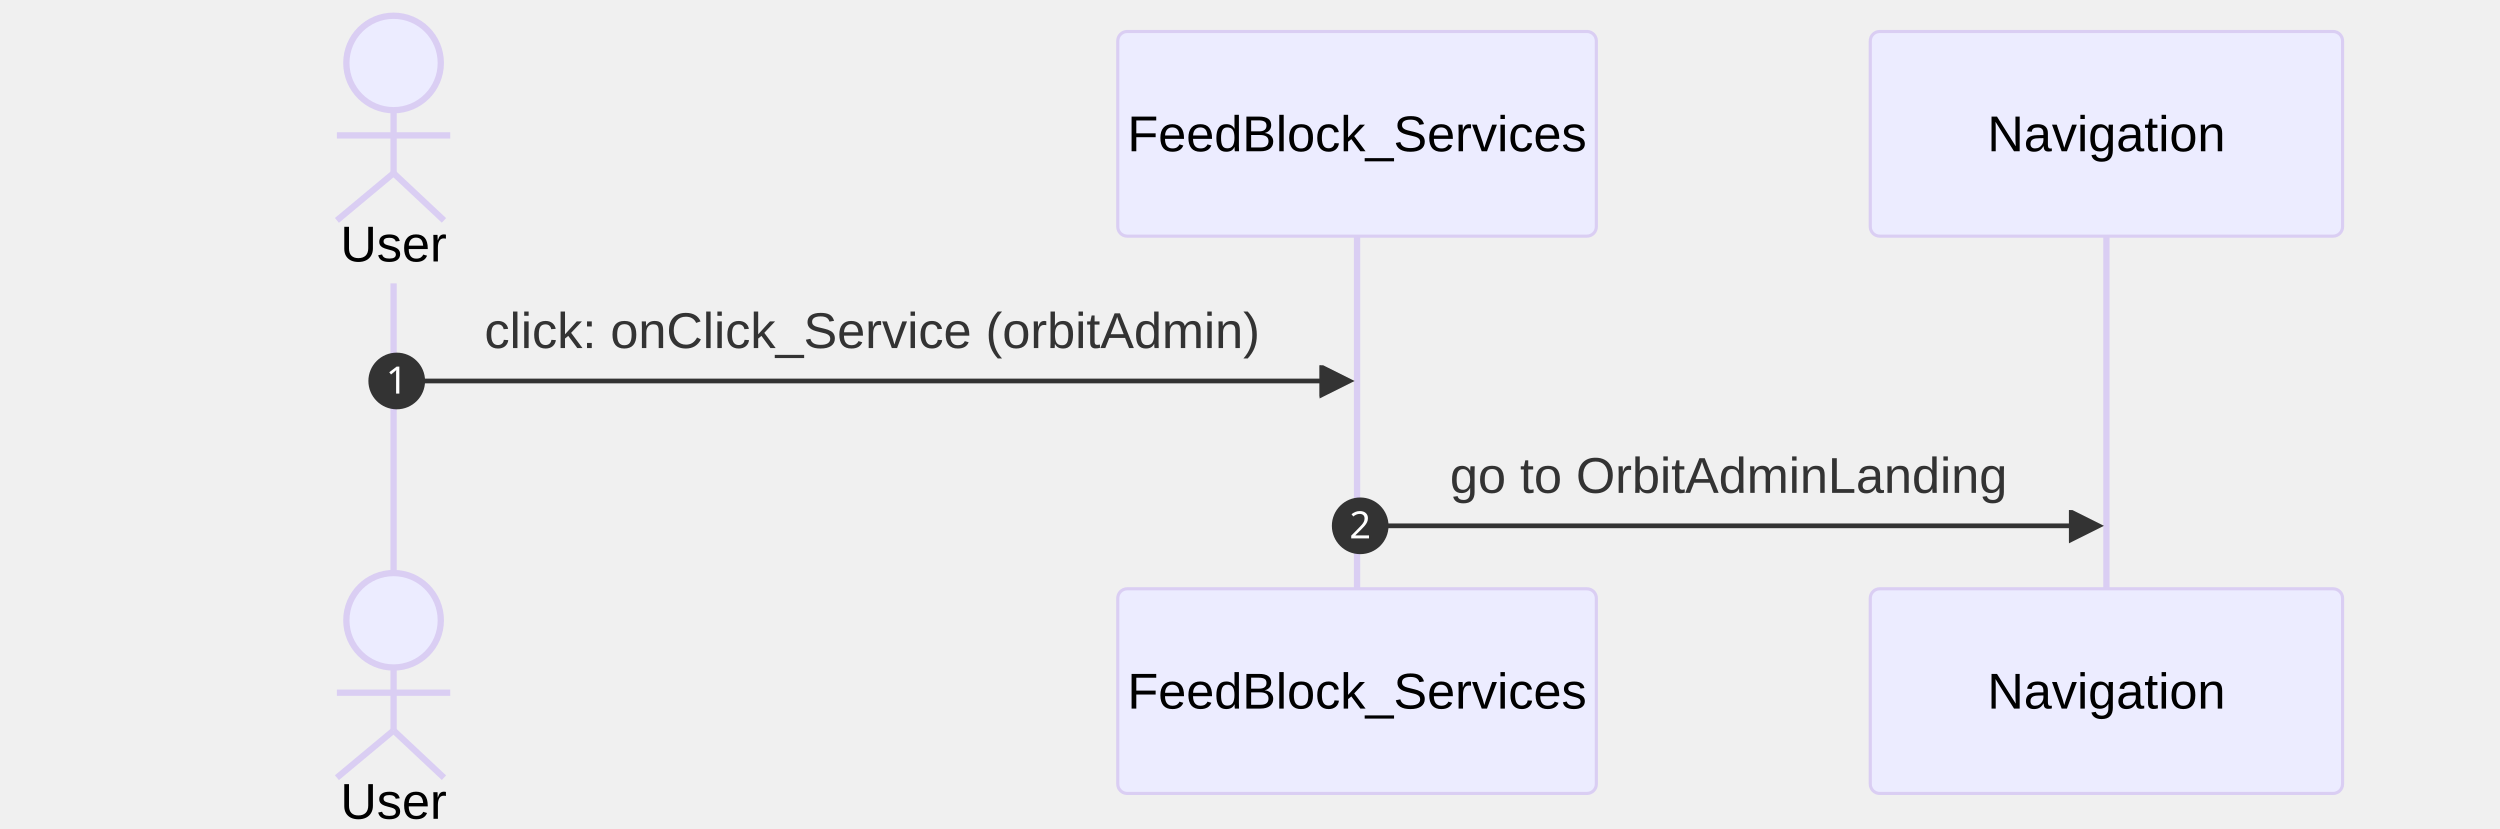
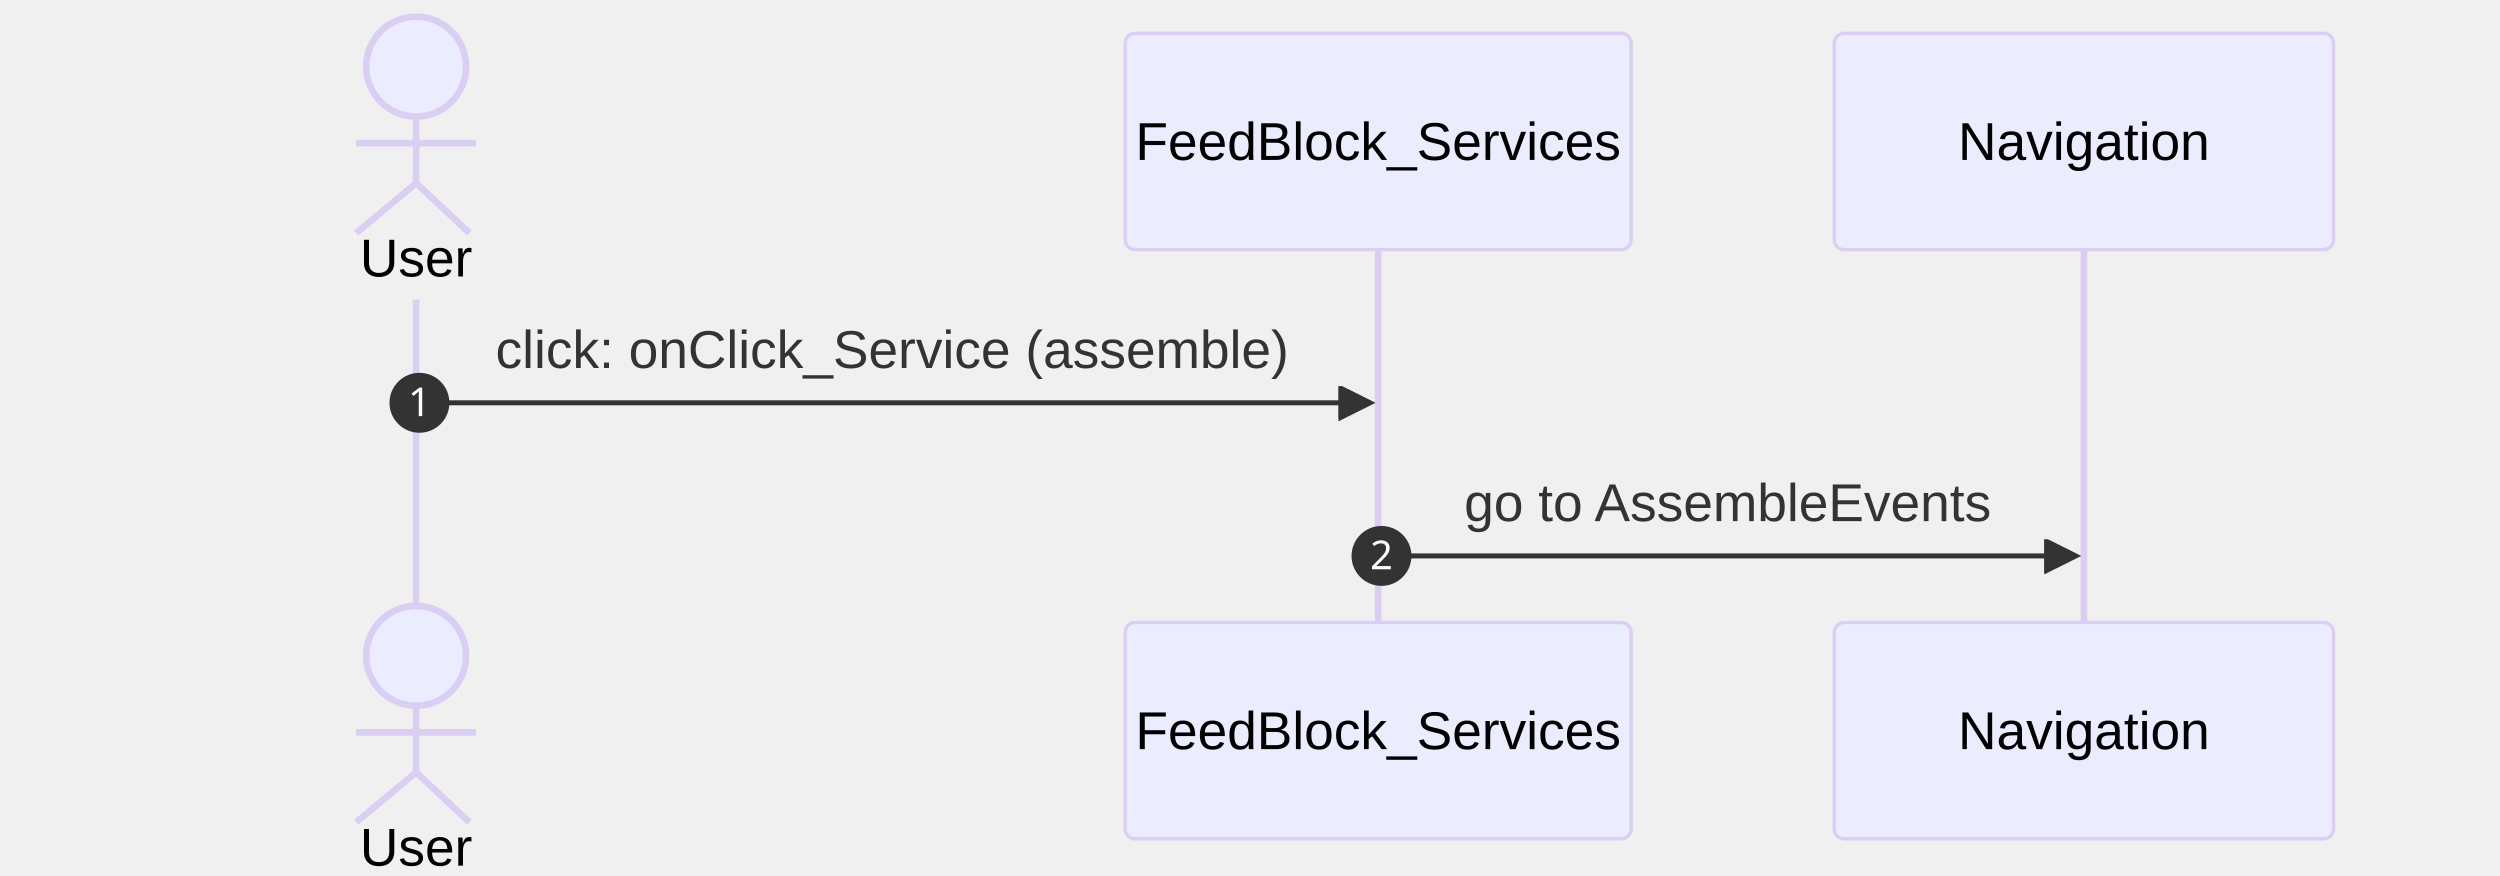
- <svg xmlns="http://www.w3.org/2000/svg" aria-roledescription="sequence" role="graphics-document document" viewBox="-50 -10 794 263" style="max-width: 794px;" width="100%" id="d">
+ <svg xmlns="http://www.w3.org/2000/svg" aria-roledescription="sequence" role="graphics-document document" viewBox="-50 -10 751 263" style="background-color: #ffffff; max-width: 751px;" width="100%" id="d58">
  <g>
-     <rect class="actor actor-bottom" ry="3" rx="3" name="N" height="65" width="150" stroke="#666" fill="#eaeaea" y="177" x="544" />
-     <text style="text-anchor: middle; font-size: 16px; font-weight: 400;" class="actor" alignment-baseline="central" dominant-baseline="central" y="209.5" x="619">
-       <tspan dy="0" x="619">Navigation</tspan>
+     <rect class="actor actor-bottom" ry="3" rx="3" name="N" height="65" width="150" stroke="#666" fill="#eaeaea" y="177" x="501" />
+     <text style="text-anchor: middle; font-size: 16px; font-weight: 400;" class="actor" alignment-baseline="central" dominant-baseline="central" y="209.5" x="576">
+       <tspan dy="0" x="576">Navigation</tspan>
    </text>
  </g>
  <g>
-     <rect class="actor actor-bottom" ry="3" rx="3" name="B" height="65" width="152" stroke="#666" fill="#eaeaea" y="177" x="305" />
-     <text style="text-anchor: middle; font-size: 16px; font-weight: 400;" class="actor" alignment-baseline="central" dominant-baseline="central" y="209.5" x="381">
-       <tspan dy="0" x="381">FeedBlock_Services</tspan>
+     <rect class="actor actor-bottom" ry="3" rx="3" name="B" height="65" width="152" stroke="#666" fill="#eaeaea" y="177" x="288" />
+     <text style="text-anchor: middle; font-size: 16px; font-weight: 400;" class="actor" alignment-baseline="central" dominant-baseline="central" y="209.5" x="364">
+       <tspan dy="0" x="364">FeedBlock_Services</tspan>
    </text>
  </g>
  <g>
-     <line stroke="#999" stroke-width="0.5px" class="200" y2="177" x2="619" y1="5" x1="619" id="actor2" />
-     <g id="root-2">
-       <rect class="actor actor-top" ry="3" rx="3" name="N" height="65" width="150" stroke="#666" fill="#eaeaea" y="0" x="544" />
-       <text style="text-anchor: middle; font-size: 16px; font-weight: 400;" class="actor" alignment-baseline="central" dominant-baseline="central" y="32.5" x="619">
-         <tspan dy="0" x="619">Navigation</tspan>
+     <line stroke="#999" stroke-width="0.5px" class="200" y2="177" x2="576" y1="5" x1="576" id="actor84" />
+     <g id="root-84">
+       <rect class="actor actor-top" ry="3" rx="3" name="N" height="65" width="150" stroke="#666" fill="#eaeaea" y="0" x="501" />
+       <text style="text-anchor: middle; font-size: 16px; font-weight: 400;" class="actor" alignment-baseline="central" dominant-baseline="central" y="32.5" x="576">
+         <tspan dy="0" x="576">Navigation</tspan>
      </text>
    </g>
  </g>
  <g>
-     <line stroke="#999" stroke-width="0.5px" class="200" y2="177" x2="381" y1="5" x1="381" id="actor1" />
-     <g id="root-1">
-       <rect class="actor actor-top" ry="3" rx="3" name="B" height="65" width="152" stroke="#666" fill="#eaeaea" y="0" x="305" />
-       <text style="text-anchor: middle; font-size: 16px; font-weight: 400;" class="actor" alignment-baseline="central" dominant-baseline="central" y="32.5" x="381">
-         <tspan dy="0" x="381">FeedBlock_Services</tspan>
+     <line stroke="#999" stroke-width="0.5px" class="200" y2="177" x2="364" y1="5" x1="364" id="actor83" />
+     <g id="root-83">
+       <rect class="actor actor-top" ry="3" rx="3" name="B" height="65" width="152" stroke="#666" fill="#eaeaea" y="0" x="288" />
+       <text style="text-anchor: middle; font-size: 16px; font-weight: 400;" class="actor" alignment-baseline="central" dominant-baseline="central" y="32.5" x="364">
+         <tspan dy="0" x="364">FeedBlock_Services</tspan>
      </text>
    </g>
  </g>
-   <style>#d{font-family:"trebuchet ms",verdana,arial,sans-serif;font-size:16px;fill:#333;}#d .error-icon{fill:#552222;}#d .error-text{fill:#552222;stroke:#552222;}#d .edge-thickness-normal{stroke-width:2px;}#d .edge-thickness-thick{stroke-width:3.5px;}#d .edge-pattern-solid{stroke-dasharray:0;}#d .edge-pattern-dashed{stroke-dasharray:3;}#d .edge-pattern-dotted{stroke-dasharray:2;}#d .marker{fill:#333333;stroke:#333333;}#d .marker.cross{stroke:#333333;}#d svg{font-family:"trebuchet ms",verdana,arial,sans-serif;font-size:16px;}#d .actor{stroke:hsl(259.626, 59.777%, 87.902%);fill:#ECECFF;}#d text.actor&gt;tspan{fill:black;stroke:none;}#d .actor-line{stroke:grey;}#d .messageLine0{stroke-width:1.5;stroke-dasharray:none;stroke:#333;}#d .messageLine1{stroke-width:1.5;stroke-dasharray:2,2;stroke:#333;}#d #arrowhead path{fill:#333;stroke:#333;}#d .sequenceNumber{fill:white;}#d #sequencenumber{fill:#333;}#d #crosshead path{fill:#333;stroke:#333;}#d .messageText{fill:#333;stroke:none;}#d .labelBox{stroke:hsl(259.626, 59.777%, 87.902%);fill:#ECECFF;}#d .labelText,#d .labelText&gt;tspan{fill:black;stroke:none;}#d .loopText,#d .loopText&gt;tspan{fill:black;stroke:none;}#d .loopLine{stroke-width:2px;stroke-dasharray:2,2;stroke:hsl(259.626, 59.777%, 87.902%);fill:hsl(259.626, 59.777%, 87.902%);}#d .note{stroke:#aaaa33;fill:#fff5ad;}#d .noteText,#d .noteText&gt;tspan{fill:black;stroke:none;}#d .activation0{fill:#f4f4f4;stroke:#666;}#d .activation1{fill:#f4f4f4;stroke:#666;}#d .activation2{fill:#f4f4f4;stroke:#666;}#d .actorPopupMenu{position:absolute;}#d .actorPopupMenuPanel{position:absolute;fill:#ECECFF;box-shadow:0px 8px 16px 0px rgba(0,0,0,0.2);filter:drop-shadow(3px 5px 2px rgb(0 0 0 / 0.4));}#d .actor-man line{stroke:hsl(259.626, 59.777%, 87.902%);fill:#ECECFF;}#d .actor-man circle,#d line{stroke:hsl(259.626, 59.777%, 87.902%);fill:#ECECFF;stroke-width:2px;}#d :root{--mermaid-font-family:"trebuchet ms",verdana,arial,sans-serif;}</style>
+   <style>#d58{font-family:"trebuchet ms",verdana,arial,sans-serif;font-size:16px;fill:#333;}#d58 .error-icon{fill:#552222;}#d58 .error-text{fill:#552222;stroke:#552222;}#d58 .edge-thickness-normal{stroke-width:2px;}#d58 .edge-thickness-thick{stroke-width:3.5px;}#d58 .edge-pattern-solid{stroke-dasharray:0;}#d58 .edge-pattern-dashed{stroke-dasharray:3;}#d58 .edge-pattern-dotted{stroke-dasharray:2;}#d58 .marker{fill:#333333;stroke:#333333;}#d58 .marker.cross{stroke:#333333;}#d58 svg{font-family:"trebuchet ms",verdana,arial,sans-serif;font-size:16px;}#d58 .actor{stroke:hsl(259.626, 59.777%, 87.902%);fill:#ECECFF;}#d58 text.actor&gt;tspan{fill:black;stroke:none;}#d58 .actor-line{stroke:grey;}#d58 .messageLine0{stroke-width:1.5;stroke-dasharray:none;stroke:#333;}#d58 .messageLine1{stroke-width:1.5;stroke-dasharray:2,2;stroke:#333;}#d58 #arrowhead path{fill:#333;stroke:#333;}#d58 .sequenceNumber{fill:white;}#d58 #sequencenumber{fill:#333;}#d58 #crosshead path{fill:#333;stroke:#333;}#d58 .messageText{fill:#333;stroke:none;}#d58 .labelBox{stroke:hsl(259.626, 59.777%, 87.902%);fill:#ECECFF;}#d58 .labelText,#d58 .labelText&gt;tspan{fill:black;stroke:none;}#d58 .loopText,#d58 .loopText&gt;tspan{fill:black;stroke:none;}#d58 .loopLine{stroke-width:2px;stroke-dasharray:2,2;stroke:hsl(259.626, 59.777%, 87.902%);fill:hsl(259.626, 59.777%, 87.902%);}#d58 .note{stroke:#aaaa33;fill:#fff5ad;}#d58 .noteText,#d58 .noteText&gt;tspan{fill:black;stroke:none;}#d58 .activation0{fill:#f4f4f4;stroke:#666;}#d58 .activation1{fill:#f4f4f4;stroke:#666;}#d58 .activation2{fill:#f4f4f4;stroke:#666;}#d58 .actorPopupMenu{position:absolute;}#d58 .actorPopupMenuPanel{position:absolute;fill:#ECECFF;box-shadow:0px 8px 16px 0px rgba(0,0,0,0.2);filter:drop-shadow(3px 5px 2px rgb(0 0 0 / 0.4));}#d58 .actor-man line{stroke:hsl(259.626, 59.777%, 87.902%);fill:#ECECFF;}#d58 .actor-man circle,#d58 line{stroke:hsl(259.626, 59.777%, 87.902%);fill:#ECECFF;stroke-width:2px;}#d58 :root{--mermaid-font-family:"trebuchet ms",verdana,arial,sans-serif;}</style>
  <g />
  <defs>
    <symbol height="24" width="24" id="computer">
      <path d="M2 2v13h20v-13h-20zm18 11h-16v-9h16v9zm-10.228 6l.466-1h3.524l.467 1h-4.457zm14.228 3h-24l2-6h2.104l-1.33 4h18.45l-1.297-4h2.073l2 6zm-5-10h-14v-7h14v7z" transform="scale(.5)" />
    </symbol>
  </defs>
  <defs>
    <symbol clip-rule="evenodd" fill-rule="evenodd" id="database">
      <path d="M12.258.001l.256.004.255.005.253.008.251.01.249.012.247.015.246.016.242.019.241.02.239.023.236.024.233.027.231.028.229.031.225.032.223.034.22.036.217.038.214.04.211.041.208.043.205.045.201.046.198.048.194.05.191.051.187.053.183.054.18.056.175.057.172.059.168.06.163.061.16.063.155.064.15.066.074.033.073.033.071.034.07.034.069.035.068.035.067.035.066.035.064.036.064.036.062.036.06.036.06.037.058.037.058.037.055.038.055.038.053.038.052.038.051.039.05.039.048.039.047.039.045.04.044.04.043.04.041.04.04.041.039.041.037.041.036.041.034.041.033.042.032.042.03.042.029.042.027.042.026.043.024.043.023.043.021.043.02.043.018.044.017.043.015.044.013.044.012.044.011.045.009.044.007.045.006.045.004.045.002.045.001.045v17l-.001.045-.002.045-.004.045-.006.045-.007.045-.009.044-.011.045-.012.044-.013.044-.015.044-.017.043-.018.044-.02.043-.021.043-.023.043-.024.043-.026.043-.027.042-.029.042-.03.042-.032.042-.033.042-.034.041-.036.041-.037.041-.039.041-.04.041-.041.04-.043.04-.044.04-.045.04-.047.039-.048.039-.05.039-.051.039-.052.038-.053.038-.055.038-.055.038-.058.037-.058.037-.06.037-.06.036-.062.036-.064.036-.064.036-.066.035-.067.035-.068.035-.069.035-.07.034-.071.034-.073.033-.074.033-.15.066-.155.064-.16.063-.163.061-.168.06-.172.059-.175.057-.18.056-.183.054-.187.053-.191.051-.194.05-.198.048-.201.046-.205.045-.208.043-.211.041-.214.04-.217.038-.22.036-.223.034-.225.032-.229.031-.231.028-.233.027-.236.024-.239.023-.241.02-.242.019-.246.016-.247.015-.249.012-.251.01-.253.008-.255.005-.256.004-.258.001-.258-.001-.256-.004-.255-.005-.253-.008-.251-.01-.249-.012-.247-.015-.245-.016-.243-.019-.241-.02-.238-.023-.236-.024-.234-.027-.231-.028-.228-.031-.226-.032-.223-.034-.22-.036-.217-.038-.214-.04-.211-.041-.208-.043-.204-.045-.201-.046-.198-.048-.195-.05-.19-.051-.187-.053-.184-.054-.179-.056-.176-.057-.172-.059-.167-.06-.164-.061-.159-.063-.155-.064-.151-.066-.074-.033-.072-.033-.072-.034-.07-.034-.069-.035-.068-.035-.067-.035-.066-.035-.064-.036-.063-.036-.062-.036-.061-.036-.06-.037-.058-.037-.057-.037-.056-.038-.055-.038-.053-.038-.052-.038-.051-.039-.049-.039-.049-.039-.046-.039-.046-.04-.044-.04-.043-.04-.041-.04-.04-.041-.039-.041-.037-.041-.036-.041-.034-.041-.033-.042-.032-.042-.03-.042-.029-.042-.027-.042-.026-.043-.024-.043-.023-.043-.021-.043-.02-.043-.018-.044-.017-.043-.015-.044-.013-.044-.012-.044-.011-.045-.009-.044-.007-.045-.006-.045-.004-.045-.002-.045-.001-.045v-17l.001-.045.002-.045.004-.045.006-.045.007-.045.009-.044.011-.045.012-.044.013-.044.015-.044.017-.043.018-.044.02-.043.021-.043.023-.043.024-.043.026-.043.027-.042.029-.042.03-.042.032-.042.033-.042.034-.041.036-.041.037-.041.039-.041.04-.041.041-.04.043-.04.044-.04.046-.04.046-.039.049-.039.049-.039.051-.039.052-.038.053-.038.055-.038.056-.038.057-.037.058-.037.06-.037.061-.036.062-.036.063-.036.064-.036.066-.035.067-.035.068-.035.069-.035.07-.034.072-.034.072-.033.074-.033.151-.066.155-.064.159-.063.164-.061.167-.06.172-.059.176-.057.179-.056.184-.054.187-.053.19-.051.195-.05.198-.048.201-.046.204-.045.208-.043.211-.041.214-.04.217-.038.22-.036.223-.034.226-.032.228-.031.231-.028.234-.027.236-.024.238-.023.241-.02.243-.019.245-.016.247-.015.249-.012.251-.01.253-.008.255-.005.256-.004.258-.001.258.001zm-9.258 20.499v.01l.001.021.003.021.004.022.005.021.006.022.007.022.009.023.01.022.011.023.012.023.013.023.015.023.016.024.017.023.018.024.019.024.021.024.022.025.023.024.024.025.052.049.056.05.061.051.066.051.07.051.075.051.079.052.084.052.088.052.092.052.097.052.102.051.105.052.11.052.114.051.119.051.123.051.127.05.131.05.135.05.139.048.144.049.147.047.152.047.155.047.16.045.163.045.167.043.171.043.176.041.178.041.183.039.187.039.19.037.194.035.197.035.202.033.204.031.209.03.212.029.216.027.219.025.222.024.226.021.23.02.233.018.236.016.24.015.243.012.246.01.249.008.253.005.256.004.259.001.26-.001.257-.004.254-.005.25-.008.247-.011.244-.012.241-.014.237-.016.233-.018.231-.021.226-.021.224-.024.22-.026.216-.027.212-.028.21-.031.205-.031.202-.034.198-.034.194-.036.191-.037.187-.039.183-.04.179-.04.175-.042.172-.043.168-.044.163-.045.16-.046.155-.046.152-.047.148-.048.143-.049.139-.049.136-.05.131-.05.126-.05.123-.051.118-.052.114-.051.11-.052.106-.052.101-.052.096-.052.092-.052.088-.053.083-.051.079-.052.074-.052.07-.051.065-.051.06-.051.056-.05.051-.05.023-.024.023-.025.021-.024.02-.024.019-.024.018-.024.017-.024.015-.023.014-.024.013-.023.012-.023.01-.023.01-.022.008-.022.006-.022.006-.022.004-.022.004-.021.001-.021.001-.021v-4.127l-.077.055-.08.053-.083.054-.085.053-.087.052-.09.052-.093.051-.095.05-.097.05-.1.049-.102.049-.105.048-.106.047-.109.047-.111.046-.114.045-.115.045-.118.044-.12.043-.122.042-.124.042-.126.041-.128.04-.13.04-.132.038-.134.038-.135.037-.138.037-.139.035-.142.035-.143.034-.144.033-.147.032-.148.031-.15.03-.151.03-.153.029-.154.027-.156.027-.158.026-.159.025-.161.024-.162.023-.163.022-.165.021-.166.02-.167.019-.169.018-.169.017-.171.016-.173.015-.173.014-.175.013-.175.012-.177.011-.178.01-.179.008-.179.008-.181.006-.182.005-.182.004-.184.003-.184.002h-.37l-.184-.002-.184-.003-.182-.004-.182-.005-.181-.006-.179-.008-.179-.008-.178-.01-.176-.011-.176-.012-.175-.013-.173-.014-.172-.015-.171-.016-.17-.017-.169-.018-.167-.019-.166-.02-.165-.021-.163-.022-.162-.023-.161-.024-.159-.025-.157-.026-.156-.027-.155-.027-.153-.029-.151-.03-.15-.03-.148-.031-.146-.032-.145-.033-.143-.034-.141-.035-.14-.035-.137-.037-.136-.037-.134-.038-.132-.038-.13-.04-.128-.04-.126-.041-.124-.042-.122-.042-.12-.044-.117-.043-.116-.045-.113-.045-.112-.046-.109-.047-.106-.047-.105-.048-.102-.049-.1-.049-.097-.05-.095-.05-.093-.052-.09-.051-.087-.052-.085-.053-.083-.054-.08-.054-.077-.054v4.127zm0-5.654v.011l.001.021.003.021.004.021.005.022.006.022.007.022.009.022.01.022.011.023.012.023.013.023.015.024.016.023.017.024.018.024.019.024.021.024.022.024.023.025.024.024.052.05.056.05.061.05.066.051.07.051.075.052.079.051.084.052.088.052.092.052.097.052.102.052.105.052.11.051.114.051.119.052.123.05.127.051.131.05.135.049.139.049.144.048.147.048.152.047.155.046.16.045.163.045.167.044.171.042.176.042.178.04.183.04.187.038.19.037.194.036.197.034.202.033.204.032.209.03.212.028.216.027.219.025.222.024.226.022.23.02.233.018.236.016.24.014.243.012.246.01.249.008.253.006.256.003.259.001.26-.001.257-.003.254-.006.25-.008.247-.01.244-.012.241-.015.237-.016.233-.018.231-.02.226-.022.224-.024.22-.025.216-.027.212-.029.21-.03.205-.032.202-.033.198-.035.194-.036.191-.037.187-.039.183-.039.179-.041.175-.042.172-.043.168-.044.163-.045.16-.045.155-.047.152-.047.148-.048.143-.048.139-.05.136-.049.131-.05.126-.051.123-.051.118-.051.114-.052.11-.052.106-.052.101-.052.096-.052.092-.052.088-.052.083-.052.079-.052.074-.051.07-.052.065-.051.06-.05.056-.051.051-.049.023-.025.023-.024.021-.025.02-.024.019-.024.018-.024.017-.024.015-.023.014-.023.013-.024.012-.022.01-.023.01-.023.008-.022.006-.022.006-.022.004-.021.004-.022.001-.021.001-.021v-4.139l-.077.054-.08.054-.083.054-.085.052-.087.053-.09.051-.093.051-.095.051-.097.05-.1.049-.102.049-.105.048-.106.047-.109.047-.111.046-.114.045-.115.044-.118.044-.12.044-.122.042-.124.042-.126.041-.128.04-.13.039-.132.039-.134.038-.135.037-.138.036-.139.036-.142.035-.143.033-.144.033-.147.033-.148.031-.15.03-.151.03-.153.028-.154.028-.156.027-.158.026-.159.025-.161.024-.162.023-.163.022-.165.021-.166.02-.167.019-.169.018-.169.017-.171.016-.173.015-.173.014-.175.013-.175.012-.177.011-.178.009-.179.009-.179.007-.181.007-.182.005-.182.004-.184.003-.184.002h-.37l-.184-.002-.184-.003-.182-.004-.182-.005-.181-.007-.179-.007-.179-.009-.178-.009-.176-.011-.176-.012-.175-.013-.173-.014-.172-.015-.171-.016-.17-.017-.169-.018-.167-.019-.166-.02-.165-.021-.163-.022-.162-.023-.161-.024-.159-.025-.157-.026-.156-.027-.155-.028-.153-.028-.151-.03-.15-.03-.148-.031-.146-.033-.145-.033-.143-.033-.141-.035-.14-.036-.137-.036-.136-.037-.134-.038-.132-.039-.13-.039-.128-.04-.126-.041-.124-.042-.122-.043-.12-.043-.117-.044-.116-.044-.113-.046-.112-.046-.109-.046-.106-.047-.105-.048-.102-.049-.1-.049-.097-.05-.095-.051-.093-.051-.09-.051-.087-.053-.085-.052-.083-.054-.08-.054-.077-.054v4.139zm0-5.666v.011l.001.02.003.022.004.021.005.022.006.021.007.022.009.023.01.022.011.023.012.023.013.023.015.023.016.024.017.024.018.023.019.024.021.025.022.024.023.024.024.025.052.05.056.05.061.05.066.051.07.051.075.052.079.051.084.052.088.052.092.052.097.052.102.052.105.051.11.052.114.051.119.051.123.051.127.05.131.05.135.05.139.049.144.048.147.048.152.047.155.046.16.045.163.045.167.043.171.043.176.042.178.04.183.04.187.038.19.037.194.036.197.034.202.033.204.032.209.03.212.028.216.027.219.025.222.024.226.021.23.02.233.018.236.017.24.014.243.012.246.01.249.008.253.006.256.003.259.001.26-.001.257-.003.254-.006.25-.008.247-.01.244-.013.241-.014.237-.016.233-.018.231-.02.226-.022.224-.024.22-.025.216-.027.212-.029.21-.03.205-.032.202-.033.198-.035.194-.036.191-.037.187-.039.183-.039.179-.041.175-.042.172-.043.168-.044.163-.045.16-.045.155-.047.152-.047.148-.048.143-.049.139-.049.136-.049.131-.051.126-.05.123-.051.118-.052.114-.051.11-.052.106-.052.101-.052.096-.052.092-.052.088-.052.083-.052.079-.052.074-.052.07-.051.065-.051.06-.051.056-.05.051-.049.023-.025.023-.025.021-.024.02-.024.019-.024.018-.024.017-.024.015-.023.014-.024.013-.023.012-.023.01-.022.01-.023.008-.022.006-.022.006-.022.004-.022.004-.021.001-.021.001-.021v-4.153l-.077.054-.08.054-.083.053-.085.053-.087.053-.09.051-.093.051-.095.051-.097.05-.1.049-.102.048-.105.048-.106.048-.109.046-.111.046-.114.046-.115.044-.118.044-.12.043-.122.043-.124.042-.126.041-.128.04-.13.039-.132.039-.134.038-.135.037-.138.036-.139.036-.142.034-.143.034-.144.033-.147.032-.148.032-.15.03-.151.03-.153.028-.154.028-.156.027-.158.026-.159.024-.161.024-.162.023-.163.023-.165.021-.166.02-.167.019-.169.018-.169.017-.171.016-.173.015-.173.014-.175.013-.175.012-.177.01-.178.01-.179.009-.179.007-.181.006-.182.006-.182.004-.184.003-.184.001-.185.001-.185-.001-.184-.001-.184-.003-.182-.004-.182-.006-.181-.006-.179-.007-.179-.009-.178-.01-.176-.01-.176-.012-.175-.013-.173-.014-.172-.015-.171-.016-.17-.017-.169-.018-.167-.019-.166-.02-.165-.021-.163-.023-.162-.023-.161-.024-.159-.024-.157-.026-.156-.027-.155-.028-.153-.028-.151-.03-.15-.03-.148-.032-.146-.032-.145-.033-.143-.034-.141-.034-.14-.036-.137-.036-.136-.037-.134-.038-.132-.039-.13-.039-.128-.041-.126-.041-.124-.041-.122-.043-.12-.043-.117-.044-.116-.044-.113-.046-.112-.046-.109-.046-.106-.048-.105-.048-.102-.048-.1-.05-.097-.049-.095-.051-.093-.051-.09-.052-.087-.052-.085-.053-.083-.053-.08-.054-.077-.054v4.153zm8.74-8.179l-.257.004-.254.005-.25.008-.247.011-.244.012-.241.014-.237.016-.233.018-.231.021-.226.022-.224.023-.22.026-.216.027-.212.028-.21.031-.205.032-.202.033-.198.034-.194.036-.191.038-.187.038-.183.04-.179.041-.175.042-.172.043-.168.043-.163.045-.16.046-.155.046-.152.048-.148.048-.143.048-.139.049-.136.05-.131.05-.126.051-.123.051-.118.051-.114.052-.11.052-.106.052-.101.052-.096.052-.092.052-.088.052-.083.052-.079.052-.074.051-.07.052-.065.051-.06.05-.056.05-.051.05-.023.025-.023.024-.021.024-.02.025-.019.024-.018.024-.017.023-.015.024-.014.023-.013.023-.012.023-.01.023-.01.022-.008.022-.006.023-.006.021-.004.022-.004.021-.001.021-.001.021.001.021.001.021.004.021.004.022.006.021.006.023.008.022.01.022.01.023.012.023.013.023.014.023.015.024.017.023.018.024.019.024.02.025.021.024.023.024.023.025.051.05.056.05.06.05.065.051.07.052.074.051.079.052.083.052.088.052.092.052.096.052.101.052.106.052.11.052.114.052.118.051.123.051.126.051.131.05.136.05.139.049.143.048.148.048.152.048.155.046.16.046.163.045.168.043.172.043.175.042.179.041.183.04.187.038.191.038.194.036.198.034.202.033.205.032.21.031.212.028.216.027.22.026.224.023.226.022.231.021.233.018.237.016.241.014.244.012.247.011.25.008.254.005.257.004.26.001.26-.001.257-.004.254-.005.25-.008.247-.011.244-.012.241-.014.237-.016.233-.018.231-.021.226-.022.224-.023.22-.026.216-.027.212-.028.21-.031.205-.032.202-.033.198-.034.194-.036.191-.038.187-.038.183-.04.179-.041.175-.042.172-.043.168-.043.163-.045.16-.046.155-.046.152-.048.148-.048.143-.048.139-.049.136-.05.131-.05.126-.051.123-.051.118-.051.114-.052.11-.052.106-.052.101-.052.096-.052.092-.052.088-.052.083-.052.079-.052.074-.051.07-.052.065-.051.06-.05.056-.05.051-.05.023-.025.023-.024.021-.024.02-.025.019-.024.018-.024.017-.023.015-.024.014-.023.013-.023.012-.023.01-.023.01-.022.008-.022.006-.023.006-.021.004-.022.004-.021.001-.021.001-.021-.001-.021-.001-.021-.004-.021-.004-.022-.006-.021-.006-.023-.008-.022-.01-.022-.01-.023-.012-.023-.013-.023-.014-.023-.015-.024-.017-.023-.018-.024-.019-.024-.02-.025-.021-.024-.023-.024-.023-.025-.051-.05-.056-.05-.06-.05-.065-.051-.07-.052-.074-.051-.079-.052-.083-.052-.088-.052-.092-.052-.096-.052-.101-.052-.106-.052-.11-.052-.114-.052-.118-.051-.123-.051-.126-.051-.131-.05-.136-.05-.139-.049-.143-.048-.148-.048-.152-.048-.155-.046-.16-.046-.163-.045-.168-.043-.172-.043-.175-.042-.179-.041-.183-.04-.187-.038-.191-.038-.194-.036-.198-.034-.202-.033-.205-.032-.21-.031-.212-.028-.216-.027-.22-.026-.224-.023-.226-.022-.231-.021-.233-.018-.237-.016-.241-.014-.244-.012-.247-.011-.25-.008-.254-.005-.257-.004-.26-.001-.26.001z" transform="scale(.5)" />
    </symbol>
  </defs>
  <defs>
    <symbol height="24" width="24" id="clock">
      <path d="M12 2c5.514 0 10 4.486 10 10s-4.486 10-10 10-10-4.486-10-10 4.486-10 10-10zm0-2c-6.627 0-12 5.373-12 12s5.373 12 12 12 12-5.373 12-12-5.373-12-12-12zm5.848 12.459c.202.038.202.333.001.372-1.907.361-6.045 1.111-6.547 1.111-.719 0-1.301-.582-1.301-1.301 0-.512.77-5.447 1.125-7.445.034-.192.312-.181.343.014l.985 6.238 5.394 1.011z" transform="scale(.5)" />
    </symbol>
  </defs>
  <defs>
    <marker orient="auto" markerHeight="12" markerWidth="12" markerUnits="userSpaceOnUse" refY="5" refX="7.9" id="arrowhead">
      <path d="M 0 0 L 10 5 L 0 10 z" />
    </marker>
  </defs>
  <defs>
    <marker refY="4.5" refX="4" orient="auto" markerHeight="8" markerWidth="15" id="crosshead">
      <path style="stroke-dasharray: 0, 0;" d="M 1,2 L 6,7 M 6,2 L 1,7" stroke-width="1pt" stroke="#000000" fill="none" />
    </marker>
  </defs>
  <defs>
    <marker orient="auto" markerHeight="28" markerWidth="20" refY="7" refX="15.5" id="filled-head">
      <path d="M 18,7 L9,13 L14,7 L9,1 Z" />
    </marker>
  </defs>
  <defs>
    <marker orient="auto" markerHeight="40" markerWidth="60" refY="15" refX="15" id="sequencenumber">
      <circle r="6" cy="15" cx="15" />
    </marker>
  </defs>
-   <line stroke="#999" stroke-width="0.5px" class="200" y2="177" x2="75" y1="80" x1="75" id="actor0" />
+   <line stroke="#999" stroke-width="0.5px" class="200" y2="177" x2="75" y1="80" x1="75" id="actor82" />
  <g name="U" class="actor-man actor-top">
-     <line y2="45" x2="75" y1="25" x1="75" id="actor-man-torso0" />
-     <line y2="33" x2="93" y1="33" x1="57" id="actor-man-arms0" />
+     <line y2="45" x2="75" y1="25" x1="75" id="actor-man-torso82" />
+     <line y2="33" x2="93" y1="33" x1="57" id="actor-man-arms82" />
    <line y2="45" x2="75" y1="60" x1="57" />
    <line y2="60" x2="91" y1="45" x1="75" />
    <circle height="65" width="150" r="15" cy="10" cx="75" />
    <text style="text-anchor: middle; font-size: 16px; font-weight: 400;" class="actor" alignment-baseline="central" dominant-baseline="central" y="67.5" x="75">
      <tspan dy="0" x="75">User</tspan>
    </text>
  </g>
-   <text style="font-size: 16px; font-weight: 400;" dy="1em" class="messageText" alignment-baseline="middle" dominant-baseline="middle" text-anchor="middle" y="80" x="227">click: onClick_Service (orbitAdmin)</text>
-   <line style="fill: none;" marker-start="url(#sequencenumber)" marker-end="url(#arrowhead)" stroke="none" stroke-width="2" class="messageLine0" y2="111" x2="377" y1="111" x1="76" />
+   <text style="font-size: 16px; font-weight: 400;" dy="1em" class="messageText" alignment-baseline="middle" dominant-baseline="middle" text-anchor="middle" y="80" x="218">click: onClick_Service (assemble)</text>
+   <line style="fill: none;" marker-start="url(#sequencenumber)" marker-end="url(#arrowhead)" stroke="none" stroke-width="2" class="messageLine0" y2="111" x2="360" y1="111" x1="76" />
  <text class="sequenceNumber" text-anchor="middle" font-size="12px" font-family="sans-serif" y="115" x="76">1</text>
-   <text style="font-size: 16px; font-weight: 400;" dy="1em" class="messageText" alignment-baseline="middle" dominant-baseline="middle" text-anchor="middle" y="126" x="499">go to OrbitAdminLanding</text>
-   <line style="fill: none;" marker-start="url(#sequencenumber)" marker-end="url(#arrowhead)" stroke="none" stroke-width="2" class="messageLine0" y2="157" x2="615" y1="157" x1="382" />
-   <text class="sequenceNumber" text-anchor="middle" font-size="12px" font-family="sans-serif" y="161" x="382">2</text>
+   <text style="font-size: 16px; font-weight: 400;" dy="1em" class="messageText" alignment-baseline="middle" dominant-baseline="middle" text-anchor="middle" y="126" x="469">go to AssembleEvents</text>
+   <line style="fill: none;" marker-start="url(#sequencenumber)" marker-end="url(#arrowhead)" stroke="none" stroke-width="2" class="messageLine0" y2="157" x2="572" y1="157" x1="365" />
+   <text class="sequenceNumber" text-anchor="middle" font-size="12px" font-family="sans-serif" y="161" x="365">2</text>
  <g name="U" class="actor-man actor-bottom">
-     <line y2="222" x2="75" y1="202" x1="75" id="actor-man-torso2" />
-     <line y2="210" x2="93" y1="210" x1="57" id="actor-man-arms2" />
+     <line y2="222" x2="75" y1="202" x1="75" id="actor-man-torso84" />
+     <line y2="210" x2="93" y1="210" x1="57" id="actor-man-arms84" />
    <line y2="222" x2="75" y1="237" x1="57" />
    <line y2="237" x2="91" y1="222" x1="75" />
    <circle height="65" width="150" r="15" cy="187" cx="75" />
    <text style="text-anchor: middle; font-size: 16px; font-weight: 400;" class="actor" alignment-baseline="central" dominant-baseline="central" y="244.5" x="75">
      <tspan dy="0" x="75">User</tspan>
    </text>
  </g>
</svg>
